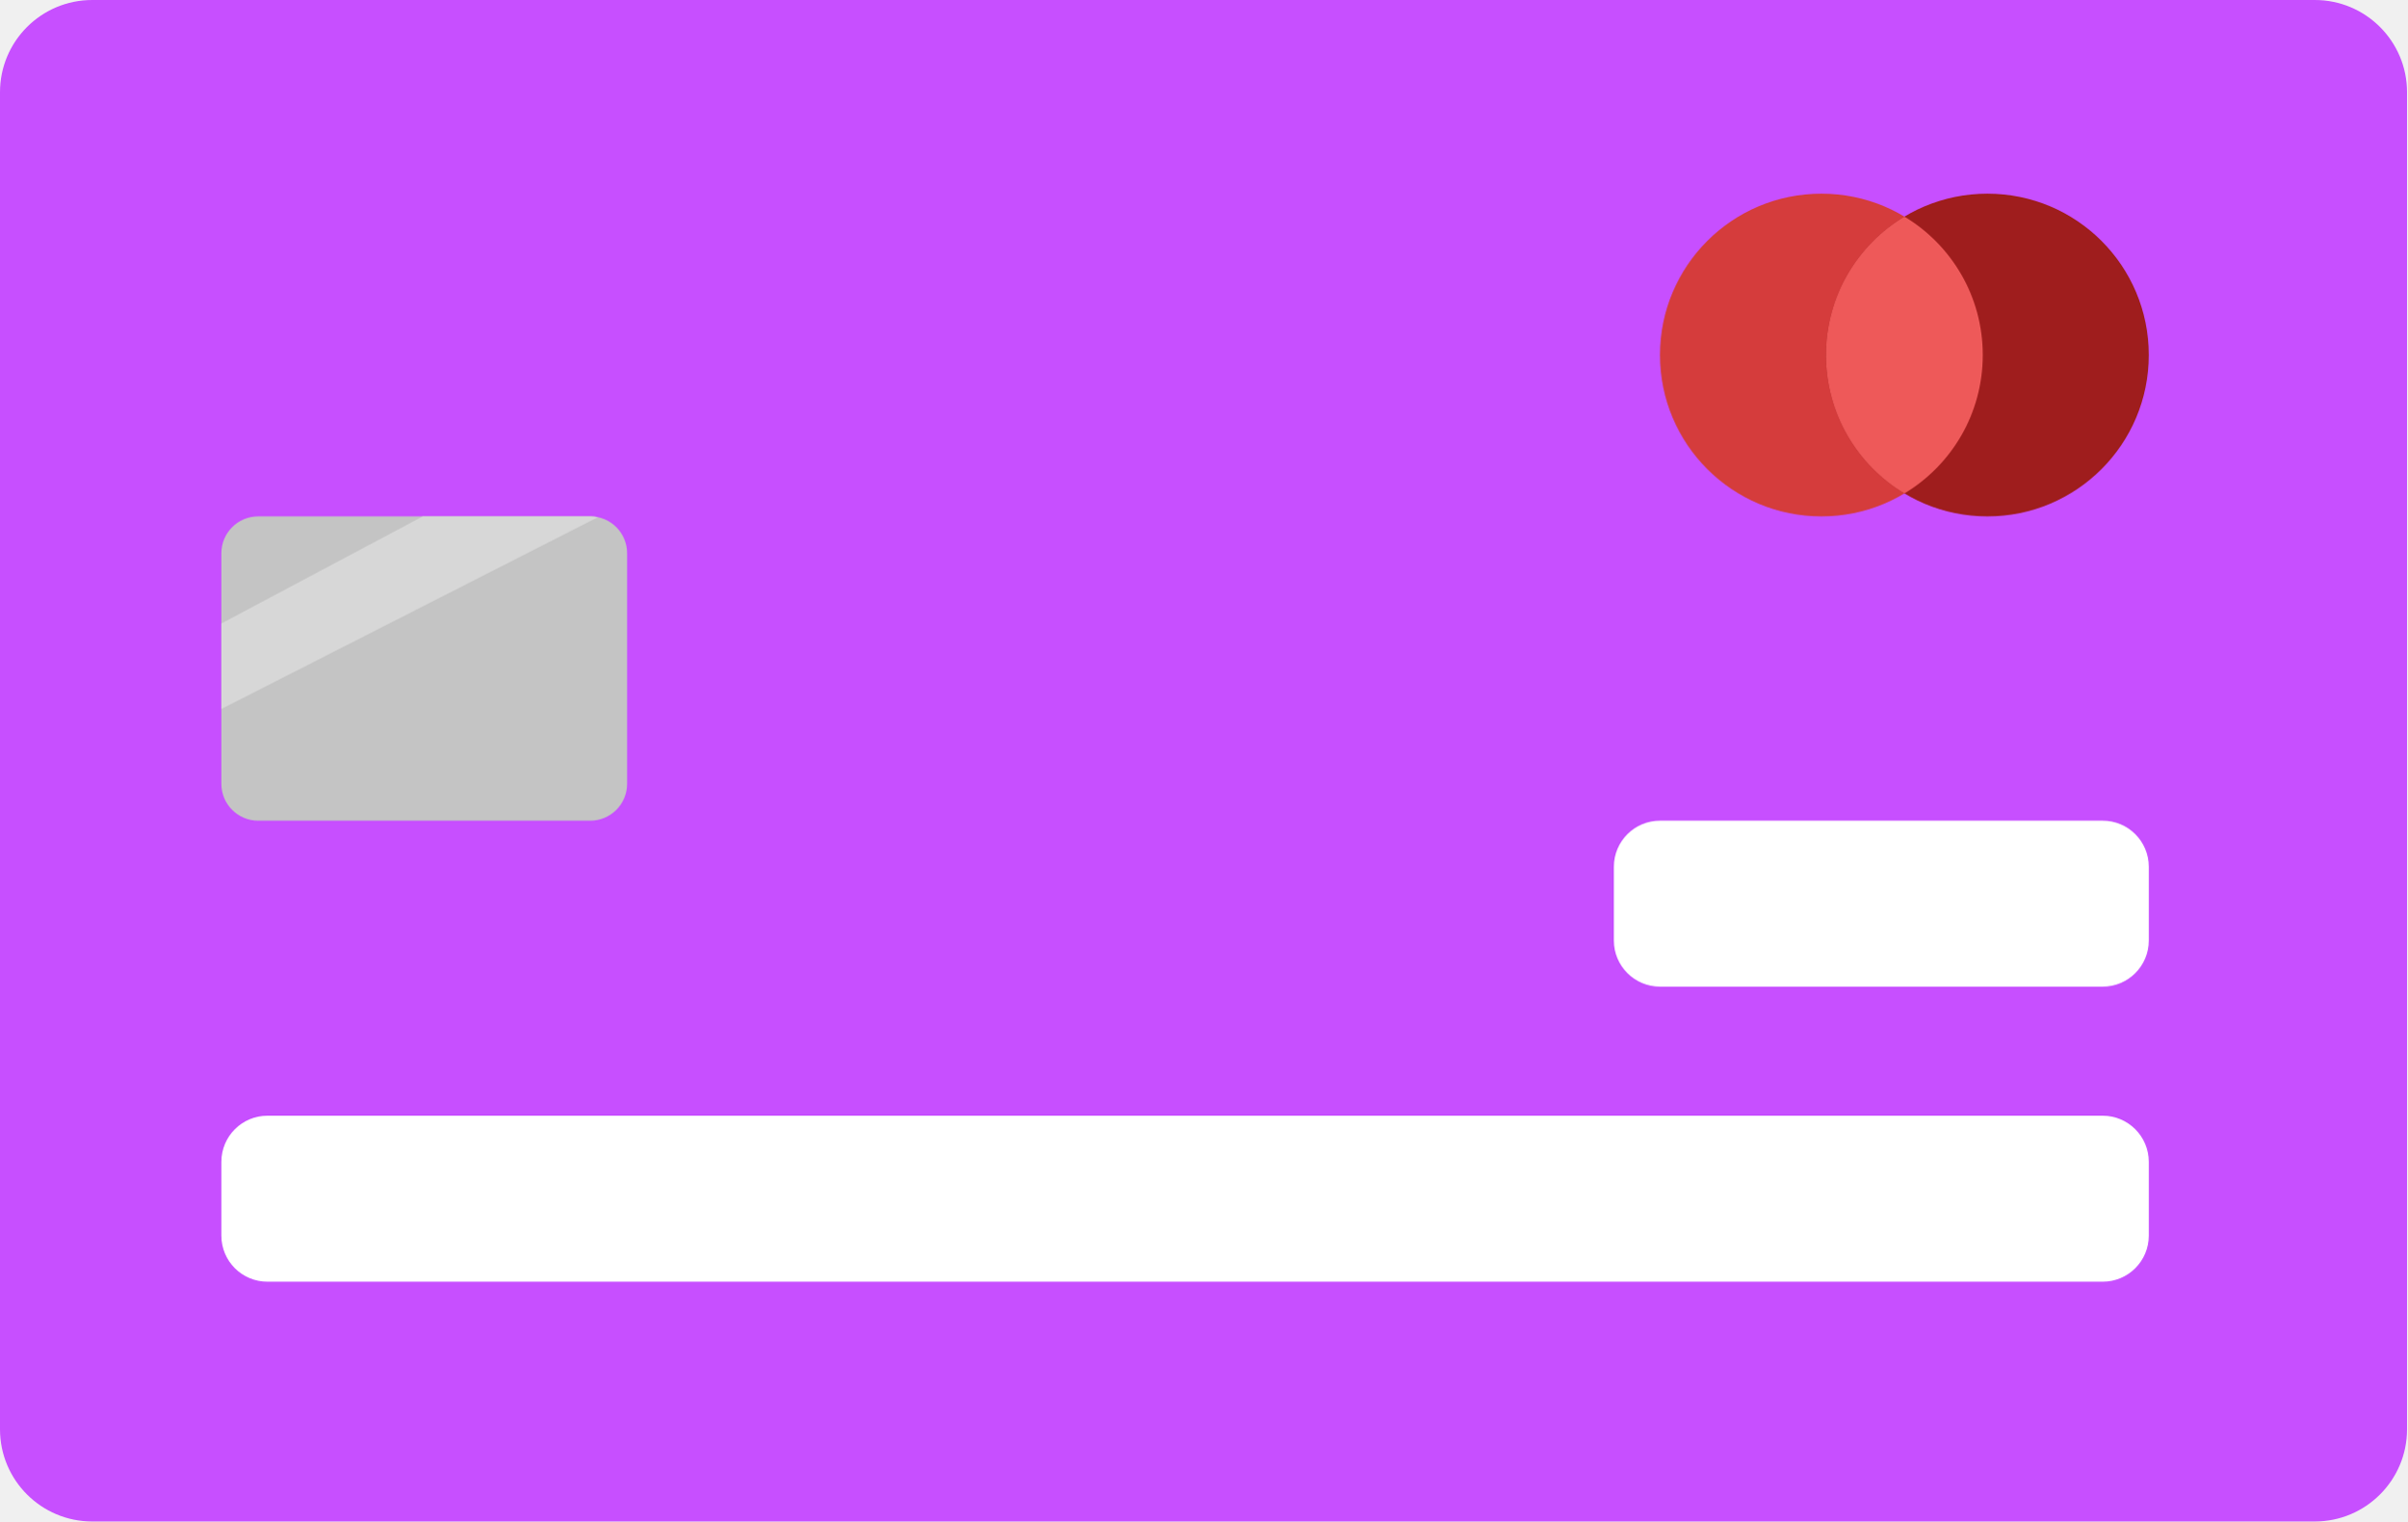
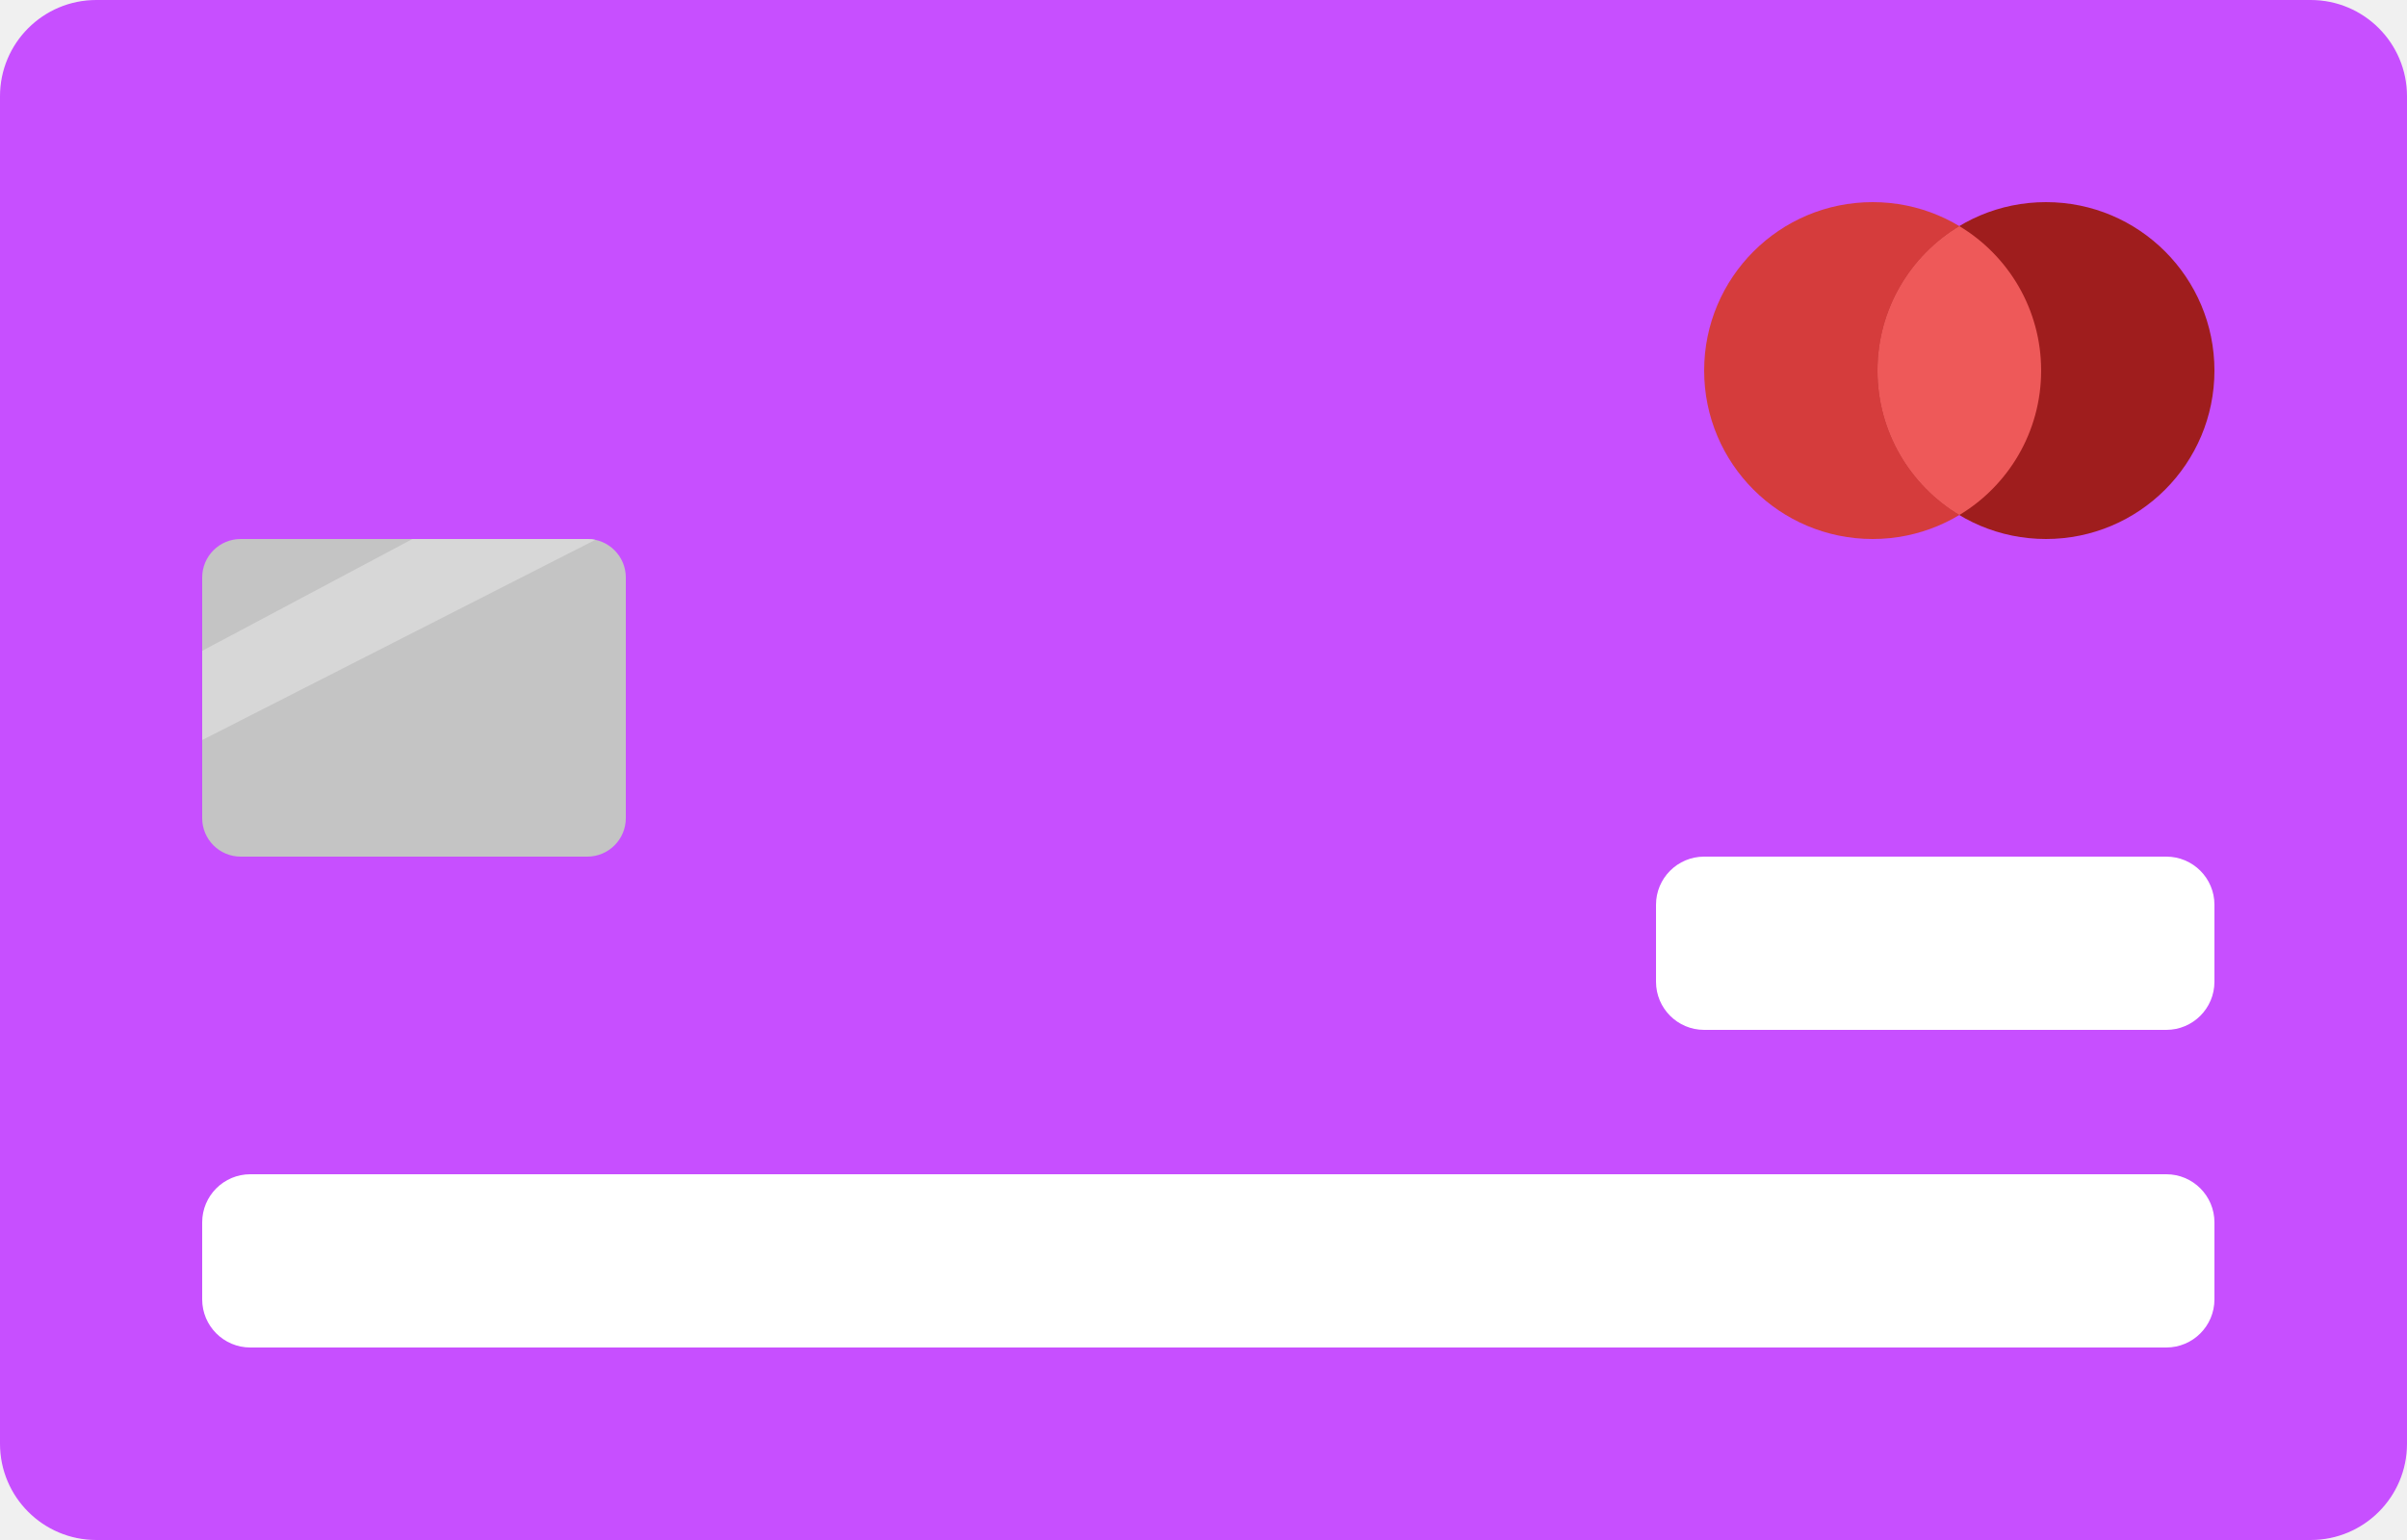
- <svg xmlns="http://www.w3.org/2000/svg" width="261" height="165" viewBox="0 0 261 165" fill="none">
-   <rect width="261" height="165" rx="10" fill="#C74FFF" />
-   <circle cx="197.5" cy="38.5" r="17.5" fill="#D53C3C" />
-   <circle cx="215.5" cy="38.5" r="17.5" fill="#9F1D1D" />
-   <path fill-rule="evenodd" clip-rule="evenodd" d="M206.5 53.511C211.593 50.452 215 44.874 215 38.5C215 32.126 211.593 26.548 206.5 23.489C201.407 26.548 198 32.126 198 38.5C198 44.874 201.407 50.452 206.5 53.511Z" fill="#EE5959" />
-   <rect x="24" y="56" width="44" height="33" rx="4" fill="#C4C4C4" />
-   <path fill-rule="evenodd" clip-rule="evenodd" d="M64.831 56.086C64.563 56.03 64.285 56 64 56H45.84L24 67.617V76.887L64.831 56.086Z" fill="#D7D7D7" />
-   <rect x="175" y="89" width="58" height="18" rx="5" fill="white" />
-   <rect x="24" y="121" width="209" height="18" rx="5" fill="white" />
+ <svg xmlns="http://www.w3.org/2000/svg" width="250" height="160" viewBox="0 0 250 160" fill="none">
+   <rect width="250" height="160" rx="10" fill="#C74FFF" />
+   <circle cx="194.5" cy="38.5" r="17.5" fill="#D53C3C" />
+   <circle cx="212.5" cy="38.5" r="17.5" fill="#9F1D1D" />
+   <path fill-rule="evenodd" clip-rule="evenodd" d="M203.5 53.511C208.593 50.452 212 44.874 212 38.5C212 32.126 208.593 26.548 203.5 23.489C198.407 26.548 195 32.126 195 38.5C195 44.874 198.407 50.452 203.5 53.511Z" fill="#EE5959" />
+   <rect x="21" y="56" width="44" height="33" rx="4" fill="#C4C4C4" />
+   <path fill-rule="evenodd" clip-rule="evenodd" d="M61.831 56.086C61.563 56.03 61.285 56 61 56H42.84L21 67.617V76.887L61.831 56.086Z" fill="#D7D7D7" />
+   <rect x="172" y="89" width="58" height="18" rx="5" fill="white" />
+   <rect x="21" y="122" width="209" height="18" rx="5" fill="white" />
</svg>
